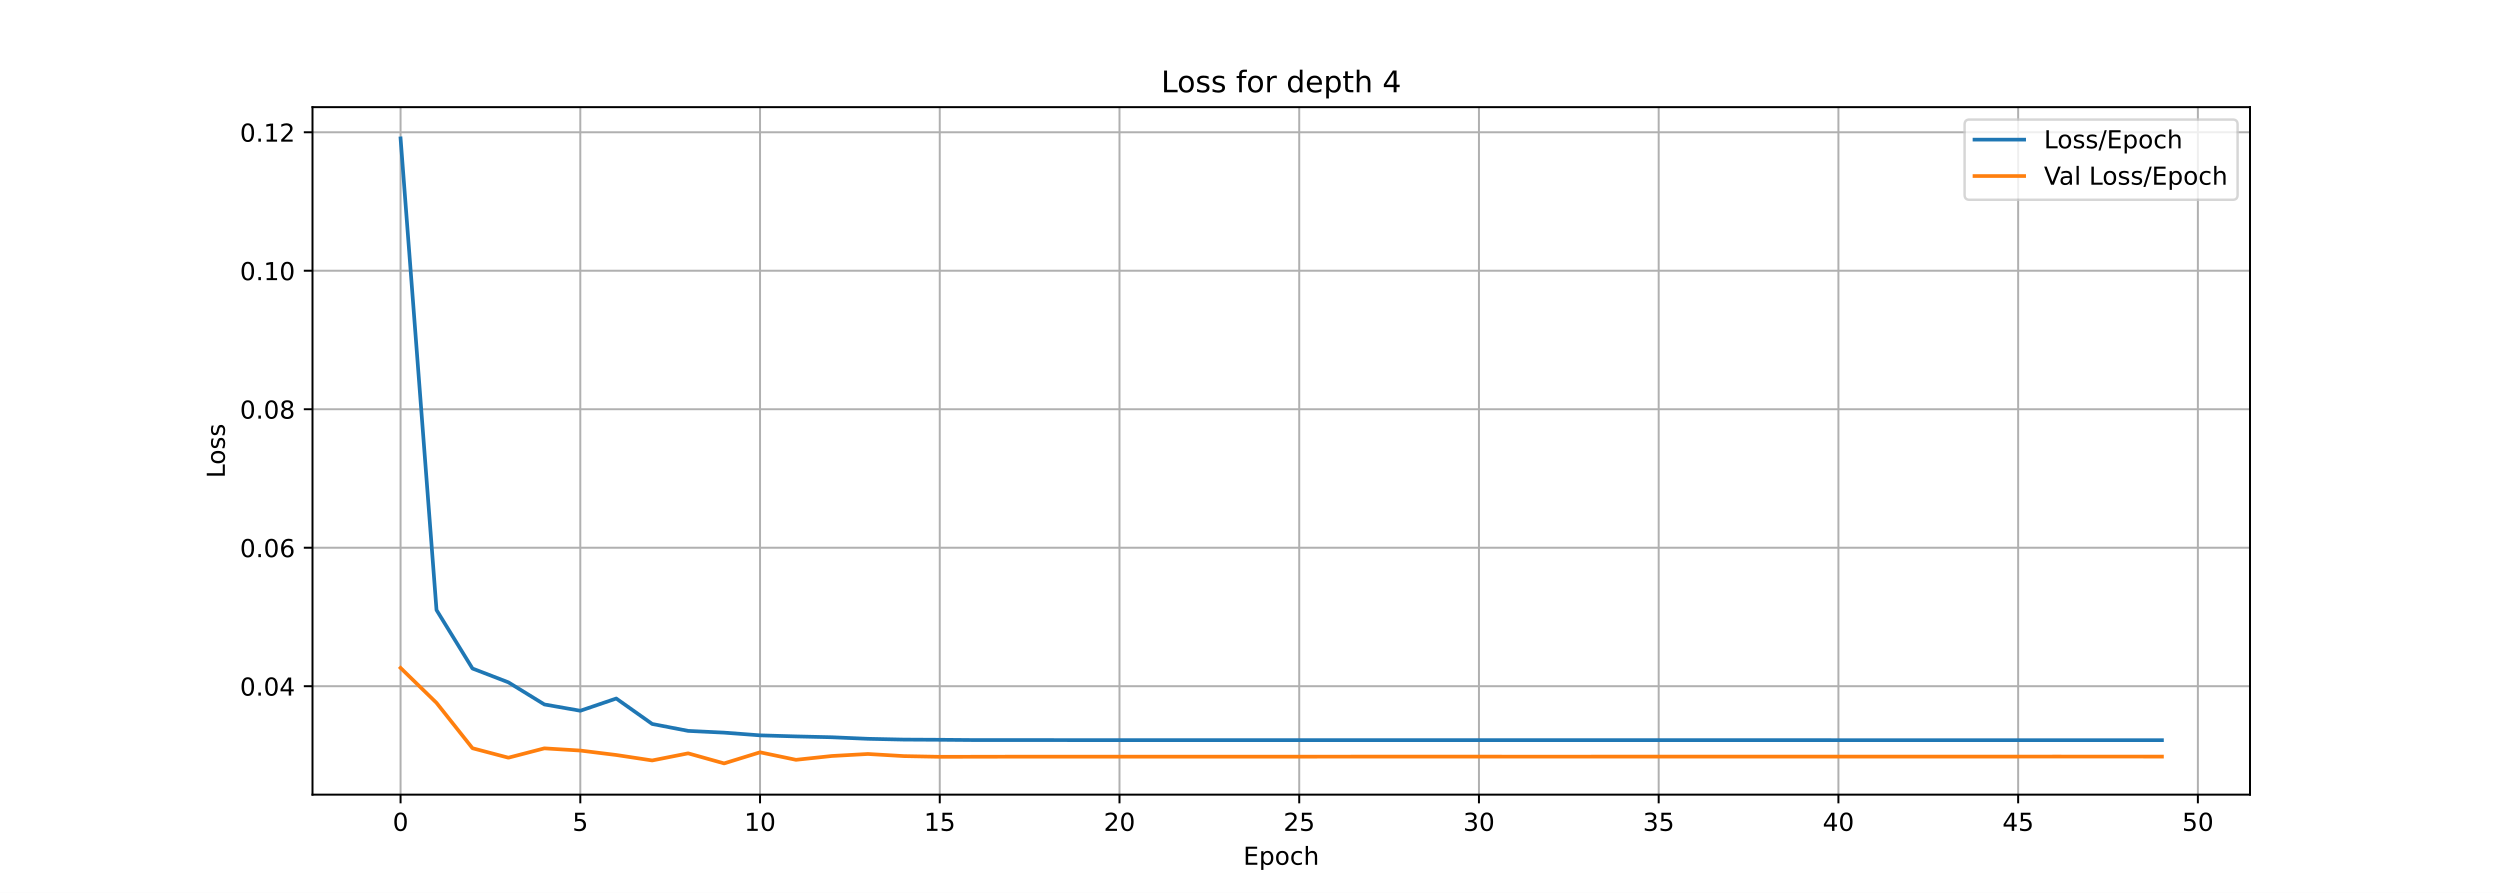
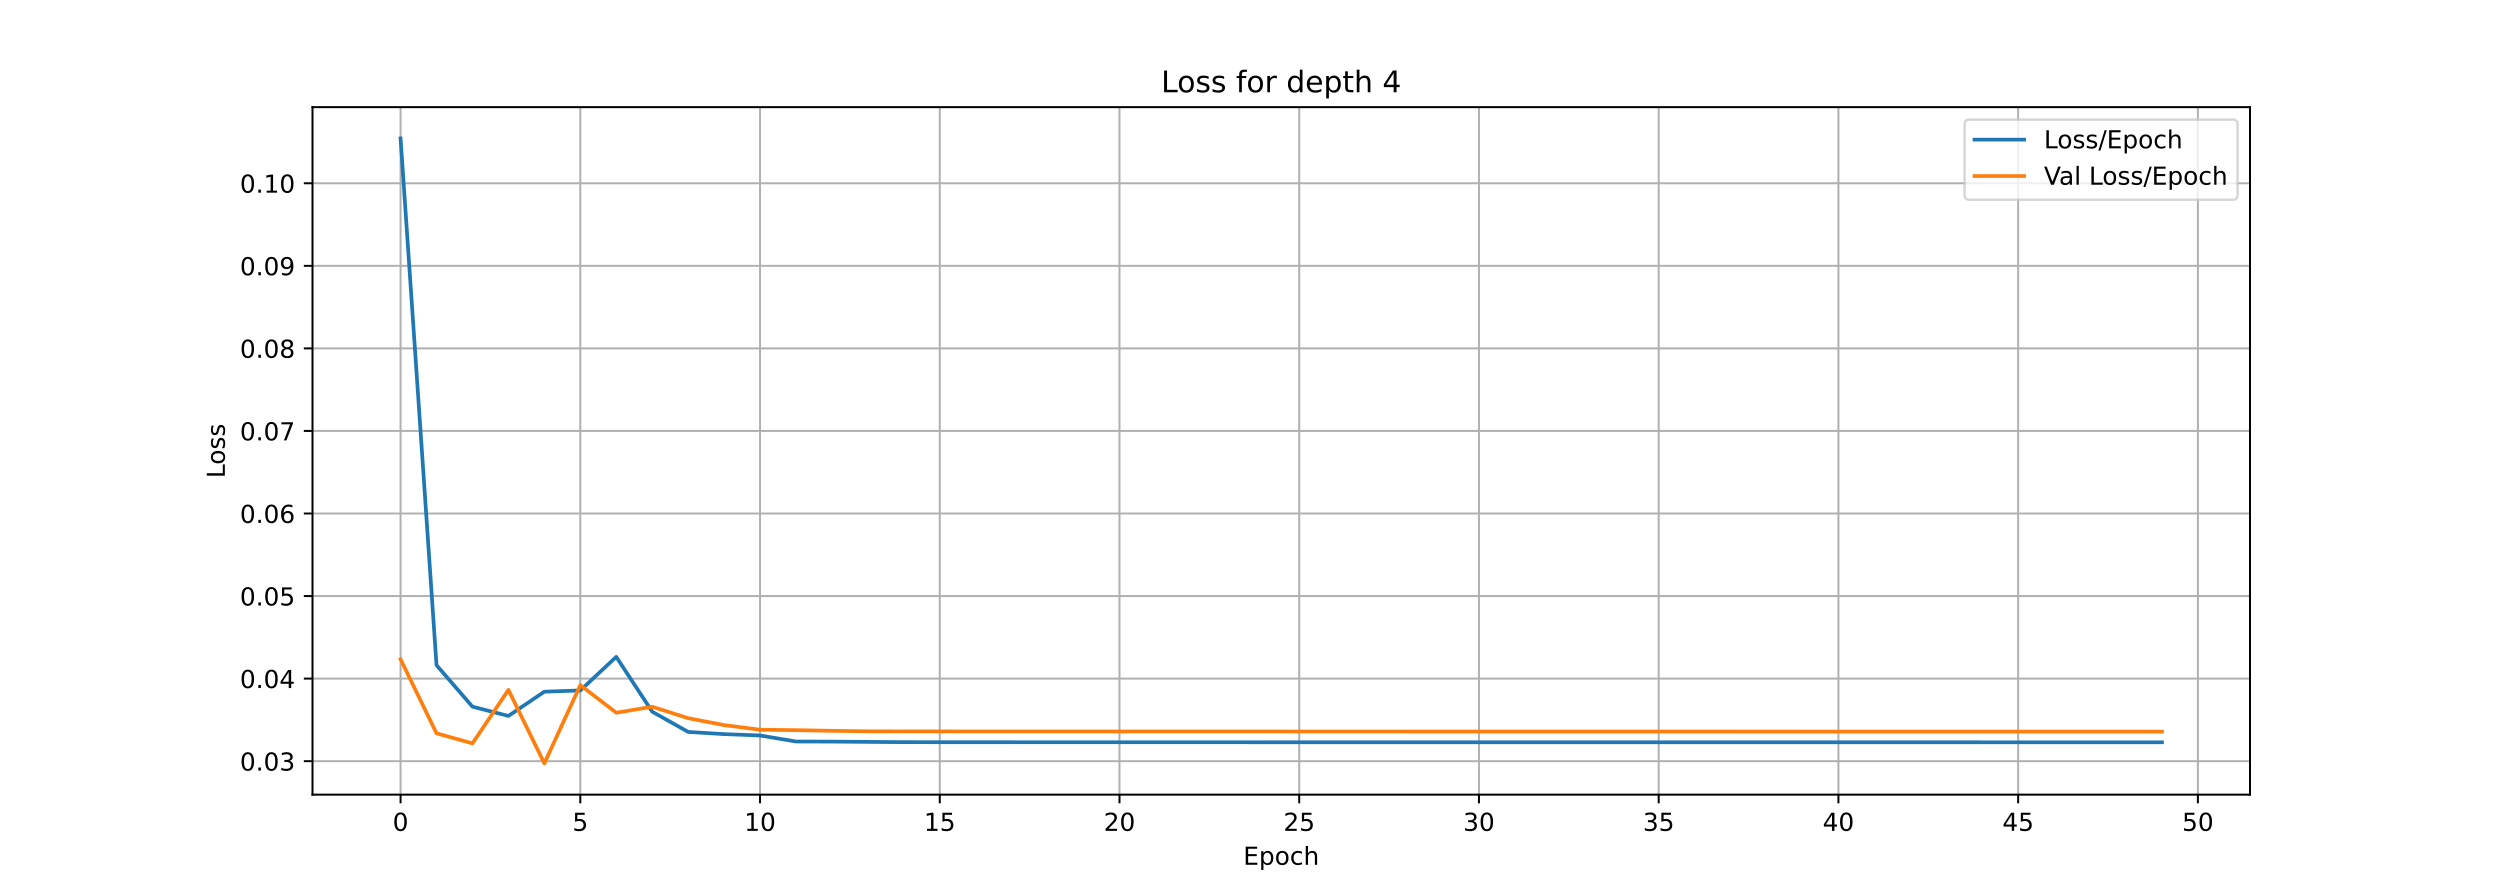
<svg xmlns="http://www.w3.org/2000/svg" xmlns:xlink="http://www.w3.org/1999/xlink" width="1008pt" height="360pt" viewBox="0 0 1008 360" version="1.1">
  <defs>
    <style type="text/css">*{stroke-linejoin: round; stroke-linecap: butt}</style>
  </defs>
  <g id="figure_1">
    <g id="patch_1">
      <path d="M 0 360  L 1008 360  L 1008 0  L 0 0  z " style="fill: #ffffff" />
    </g>
    <g id="axes_1">
      <g id="patch_2">
        <path d="M 126 320.4  L 907.2 320.4  L 907.2 43.2  L 126 43.2  z " style="fill: #ffffff" />
      </g>
      <g id="matplotlib.axis_1">
        <g id="xtick_1">
          <g id="line2d_1">
-             <path d="M 161.509 320.4  L 161.509 43.2  " clip-path="url(#p96da347607)" style="fill: none; stroke: #b0b0b0; stroke-width: 0.8; stroke-linecap: square" />
+             <path d="M 161.509 320.4  L 161.509 43.2  " clip-path="url(#p857fe0b35c)" style="fill: none; stroke: #b0b0b0; stroke-width: 0.8; stroke-linecap: square" />
          </g>
          <g id="line2d_2">
            <defs>
-               <path id="mf7cd66c80b" d="M 0 0  L 0 3.5  " style="stroke: #000000; stroke-width: 0.8" />
+               <path id="me0e2bf2b84" d="M 0 0  L 0 3.5  " style="stroke: #000000; stroke-width: 0.8" />
            </defs>
            <g>
-               <use xlink:href="#mf7cd66c80b" x="161.509" y="320.4" style="stroke: #000000; stroke-width: 0.8" />
+               <use xlink:href="#me0e2bf2b84" x="161.509" y="320.4" style="stroke: #000000; stroke-width: 0.8" />
            </g>
          </g>
          <g id="text_1">
            <g transform="translate(158.3278 334.9984) scale(0.1 -0.1)">
              <defs>
                <path id="DejaVuSans-30" d="M 2034 4250  Q 1547 4250 1301 3770  Q 1056 3291 1056 2328  Q 1056 1369 1301 889  Q 1547 409 2034 409  Q 2525 409 2770 889  Q 3016 1369 3016 2328  Q 3016 3291 2770 3770  Q 2525 4250 2034 4250  z M 2034 4750  Q 2819 4750 3233 4129  Q 3647 3509 3647 2328  Q 3647 1150 3233 529  Q 2819 -91 2034 -91  Q 1250 -91 836 529  Q 422 1150 422 2328  Q 422 3509 836 4129  Q 1250 4750 2034 4750  z " transform="scale(0.015625)" />
              </defs>
              <use xlink:href="#DejaVuSans-30" />
            </g>
          </g>
        </g>
        <g id="xtick_2">
          <g id="line2d_3">
-             <path d="M 233.977 320.4  L 233.977 43.2  " clip-path="url(#p96da347607)" style="fill: none; stroke: #b0b0b0; stroke-width: 0.8; stroke-linecap: square" />
+             <path d="M 233.977 320.4  L 233.977 43.2  " clip-path="url(#p857fe0b35c)" style="fill: none; stroke: #b0b0b0; stroke-width: 0.8; stroke-linecap: square" />
          </g>
          <g id="line2d_4">
            <g>
-               <use xlink:href="#mf7cd66c80b" x="233.977" y="320.4" style="stroke: #000000; stroke-width: 0.8" />
+               <use xlink:href="#me0e2bf2b84" x="233.977" y="320.4" style="stroke: #000000; stroke-width: 0.8" />
            </g>
          </g>
          <g id="text_2">
            <g transform="translate(230.7954 334.9984) scale(0.1 -0.1)">
              <defs>
                <path id="DejaVuSans-35" d="M 691 4666  L 3169 4666  L 3169 4134  L 1269 4134  L 1269 2991  Q 1406 3038 1543 3061  Q 1681 3084 1819 3084  Q 2600 3084 3056 2656  Q 3513 2228 3513 1497  Q 3513 744 3044 326  Q 2575 -91 1722 -91  Q 1428 -91 1123 -41  Q 819 9 494 109  L 494 744  Q 775 591 1075 516  Q 1375 441 1709 441  Q 2250 441 2565 725  Q 2881 1009 2881 1497  Q 2881 1984 2565 2268  Q 2250 2553 1709 2553  Q 1456 2553 1204 2497  Q 953 2441 691 2322  L 691 4666  z " transform="scale(0.015625)" />
              </defs>
              <use xlink:href="#DejaVuSans-35" />
            </g>
          </g>
        </g>
        <g id="xtick_3">
          <g id="line2d_5">
-             <path d="M 306.444 320.4  L 306.444 43.2  " clip-path="url(#p96da347607)" style="fill: none; stroke: #b0b0b0; stroke-width: 0.8; stroke-linecap: square" />
+             <path d="M 306.444 320.4  L 306.444 43.2  " clip-path="url(#p857fe0b35c)" style="fill: none; stroke: #b0b0b0; stroke-width: 0.8; stroke-linecap: square" />
          </g>
          <g id="line2d_6">
            <g>
-               <use xlink:href="#mf7cd66c80b" x="306.444" y="320.4" style="stroke: #000000; stroke-width: 0.8" />
+               <use xlink:href="#me0e2bf2b84" x="306.444" y="320.4" style="stroke: #000000; stroke-width: 0.8" />
            </g>
          </g>
          <g id="text_3">
            <g transform="translate(300.0817 334.9984) scale(0.1 -0.1)">
              <defs>
                <path id="DejaVuSans-31" d="M 794 531  L 1825 531  L 1825 4091  L 703 3866  L 703 4441  L 1819 4666  L 2450 4666  L 2450 531  L 3481 531  L 3481 0  L 794 0  L 794 531  z " transform="scale(0.015625)" />
              </defs>
              <use xlink:href="#DejaVuSans-31" />
              <use xlink:href="#DejaVuSans-30" x="63.623" />
            </g>
          </g>
        </g>
        <g id="xtick_4">
          <g id="line2d_7">
-             <path d="M 378.912 320.4  L 378.912 43.2  " clip-path="url(#p96da347607)" style="fill: none; stroke: #b0b0b0; stroke-width: 0.8; stroke-linecap: square" />
+             <path d="M 378.912 320.4  L 378.912 43.2  " clip-path="url(#p857fe0b35c)" style="fill: none; stroke: #b0b0b0; stroke-width: 0.8; stroke-linecap: square" />
          </g>
          <g id="line2d_8">
            <g>
-               <use xlink:href="#mf7cd66c80b" x="378.912" y="320.4" style="stroke: #000000; stroke-width: 0.8" />
+               <use xlink:href="#me0e2bf2b84" x="378.912" y="320.4" style="stroke: #000000; stroke-width: 0.8" />
            </g>
          </g>
          <g id="text_4">
            <g transform="translate(372.5492 334.9984) scale(0.1 -0.1)">
              <use xlink:href="#DejaVuSans-31" />
              <use xlink:href="#DejaVuSans-35" x="63.623" />
            </g>
          </g>
        </g>
        <g id="xtick_5">
          <g id="line2d_9">
-             <path d="M 451.379 320.4  L 451.379 43.2  " clip-path="url(#p96da347607)" style="fill: none; stroke: #b0b0b0; stroke-width: 0.8; stroke-linecap: square" />
+             <path d="M 451.379 320.4  L 451.379 43.2  " clip-path="url(#p857fe0b35c)" style="fill: none; stroke: #b0b0b0; stroke-width: 0.8; stroke-linecap: square" />
          </g>
          <g id="line2d_10">
            <g>
-               <use xlink:href="#mf7cd66c80b" x="451.379" y="320.4" style="stroke: #000000; stroke-width: 0.8" />
+               <use xlink:href="#me0e2bf2b84" x="451.379" y="320.4" style="stroke: #000000; stroke-width: 0.8" />
            </g>
          </g>
          <g id="text_5">
            <g transform="translate(445.0167 334.9984) scale(0.1 -0.1)">
              <defs>
                <path id="DejaVuSans-32" d="M 1228 531  L 3431 531  L 3431 0  L 469 0  L 469 531  Q 828 903 1448 1529  Q 2069 2156 2228 2338  Q 2531 2678 2651 2914  Q 2772 3150 2772 3378  Q 2772 3750 2511 3984  Q 2250 4219 1831 4219  Q 1534 4219 1204 4116  Q 875 4013 500 3803  L 500 4441  Q 881 4594 1212 4672  Q 1544 4750 1819 4750  Q 2544 4750 2975 4387  Q 3406 4025 3406 3419  Q 3406 3131 3298 2873  Q 3191 2616 2906 2266  Q 2828 2175 2409 1742  Q 1991 1309 1228 531  z " transform="scale(0.015625)" />
              </defs>
              <use xlink:href="#DejaVuSans-32" />
              <use xlink:href="#DejaVuSans-30" x="63.623" />
            </g>
          </g>
        </g>
        <g id="xtick_6">
          <g id="line2d_11">
-             <path d="M 523.847 320.4  L 523.847 43.2  " clip-path="url(#p96da347607)" style="fill: none; stroke: #b0b0b0; stroke-width: 0.8; stroke-linecap: square" />
+             <path d="M 523.847 320.4  L 523.847 43.2  " clip-path="url(#p857fe0b35c)" style="fill: none; stroke: #b0b0b0; stroke-width: 0.8; stroke-linecap: square" />
          </g>
          <g id="line2d_12">
            <g>
-               <use xlink:href="#mf7cd66c80b" x="523.847" y="320.4" style="stroke: #000000; stroke-width: 0.8" />
+               <use xlink:href="#me0e2bf2b84" x="523.847" y="320.4" style="stroke: #000000; stroke-width: 0.8" />
            </g>
          </g>
          <g id="text_6">
            <g transform="translate(517.4843 334.9984) scale(0.1 -0.1)">
              <use xlink:href="#DejaVuSans-32" />
              <use xlink:href="#DejaVuSans-35" x="63.623" />
            </g>
          </g>
        </g>
        <g id="xtick_7">
          <g id="line2d_13">
-             <path d="M 596.314 320.4  L 596.314 43.2  " clip-path="url(#p96da347607)" style="fill: none; stroke: #b0b0b0; stroke-width: 0.8; stroke-linecap: square" />
+             <path d="M 596.314 320.4  L 596.314 43.2  " clip-path="url(#p857fe0b35c)" style="fill: none; stroke: #b0b0b0; stroke-width: 0.8; stroke-linecap: square" />
          </g>
          <g id="line2d_14">
            <g>
-               <use xlink:href="#mf7cd66c80b" x="596.314" y="320.4" style="stroke: #000000; stroke-width: 0.8" />
+               <use xlink:href="#me0e2bf2b84" x="596.314" y="320.4" style="stroke: #000000; stroke-width: 0.8" />
            </g>
          </g>
          <g id="text_7">
            <g transform="translate(589.9518 334.9984) scale(0.1 -0.1)">
              <defs>
                <path id="DejaVuSans-33" d="M 2597 2516  Q 3050 2419 3304 2112  Q 3559 1806 3559 1356  Q 3559 666 3084 287  Q 2609 -91 1734 -91  Q 1441 -91 1130 -33  Q 819 25 488 141  L 488 750  Q 750 597 1062 519  Q 1375 441 1716 441  Q 2309 441 2620 675  Q 2931 909 2931 1356  Q 2931 1769 2642 2001  Q 2353 2234 1838 2234  L 1294 2234  L 1294 2753  L 1863 2753  Q 2328 2753 2575 2939  Q 2822 3125 2822 3475  Q 2822 3834 2567 4026  Q 2313 4219 1838 4219  Q 1578 4219 1281 4162  Q 984 4106 628 3988  L 628 4550  Q 988 4650 1302 4700  Q 1616 4750 1894 4750  Q 2613 4750 3031 4423  Q 3450 4097 3450 3541  Q 3450 3153 3228 2886  Q 3006 2619 2597 2516  z " transform="scale(0.015625)" />
              </defs>
              <use xlink:href="#DejaVuSans-33" />
              <use xlink:href="#DejaVuSans-30" x="63.623" />
            </g>
          </g>
        </g>
        <g id="xtick_8">
          <g id="line2d_15">
-             <path d="M 668.782 320.4  L 668.782 43.2  " clip-path="url(#p96da347607)" style="fill: none; stroke: #b0b0b0; stroke-width: 0.8; stroke-linecap: square" />
+             <path d="M 668.782 320.4  L 668.782 43.2  " clip-path="url(#p857fe0b35c)" style="fill: none; stroke: #b0b0b0; stroke-width: 0.8; stroke-linecap: square" />
          </g>
          <g id="line2d_16">
            <g>
-               <use xlink:href="#mf7cd66c80b" x="668.782" y="320.4" style="stroke: #000000; stroke-width: 0.8" />
+               <use xlink:href="#me0e2bf2b84" x="668.782" y="320.4" style="stroke: #000000; stroke-width: 0.8" />
            </g>
          </g>
          <g id="text_8">
            <g transform="translate(662.4193 334.9984) scale(0.1 -0.1)">
              <use xlink:href="#DejaVuSans-33" />
              <use xlink:href="#DejaVuSans-35" x="63.623" />
            </g>
          </g>
        </g>
        <g id="xtick_9">
          <g id="line2d_17">
-             <path d="M 741.249 320.4  L 741.249 43.2  " clip-path="url(#p96da347607)" style="fill: none; stroke: #b0b0b0; stroke-width: 0.8; stroke-linecap: square" />
+             <path d="M 741.249 320.4  L 741.249 43.2  " clip-path="url(#p857fe0b35c)" style="fill: none; stroke: #b0b0b0; stroke-width: 0.8; stroke-linecap: square" />
          </g>
          <g id="line2d_18">
            <g>
-               <use xlink:href="#mf7cd66c80b" x="741.249" y="320.4" style="stroke: #000000; stroke-width: 0.8" />
+               <use xlink:href="#me0e2bf2b84" x="741.249" y="320.4" style="stroke: #000000; stroke-width: 0.8" />
            </g>
          </g>
          <g id="text_9">
            <g transform="translate(734.8869 334.9984) scale(0.1 -0.1)">
              <defs>
                <path id="DejaVuSans-34" d="M 2419 4116  L 825 1625  L 2419 1625  L 2419 4116  z M 2253 4666  L 3047 4666  L 3047 1625  L 3713 1625  L 3713 1100  L 3047 1100  L 3047 0  L 2419 0  L 2419 1100  L 313 1100  L 313 1709  L 2253 4666  z " transform="scale(0.015625)" />
              </defs>
              <use xlink:href="#DejaVuSans-34" />
              <use xlink:href="#DejaVuSans-30" x="63.623" />
            </g>
          </g>
        </g>
        <g id="xtick_10">
          <g id="line2d_19">
-             <path d="M 813.717 320.4  L 813.717 43.2  " clip-path="url(#p96da347607)" style="fill: none; stroke: #b0b0b0; stroke-width: 0.8; stroke-linecap: square" />
+             <path d="M 813.717 320.4  L 813.717 43.2  " clip-path="url(#p857fe0b35c)" style="fill: none; stroke: #b0b0b0; stroke-width: 0.8; stroke-linecap: square" />
          </g>
          <g id="line2d_20">
            <g>
-               <use xlink:href="#mf7cd66c80b" x="813.717" y="320.4" style="stroke: #000000; stroke-width: 0.8" />
+               <use xlink:href="#me0e2bf2b84" x="813.717" y="320.4" style="stroke: #000000; stroke-width: 0.8" />
            </g>
          </g>
          <g id="text_10">
            <g transform="translate(807.3544 334.9984) scale(0.1 -0.1)">
              <use xlink:href="#DejaVuSans-34" />
              <use xlink:href="#DejaVuSans-35" x="63.623" />
            </g>
          </g>
        </g>
        <g id="xtick_11">
          <g id="line2d_21">
-             <path d="M 886.184 320.4  L 886.184 43.2  " clip-path="url(#p96da347607)" style="fill: none; stroke: #b0b0b0; stroke-width: 0.8; stroke-linecap: square" />
+             <path d="M 886.184 320.4  L 886.184 43.2  " clip-path="url(#p857fe0b35c)" style="fill: none; stroke: #b0b0b0; stroke-width: 0.8; stroke-linecap: square" />
          </g>
          <g id="line2d_22">
            <g>
-               <use xlink:href="#mf7cd66c80b" x="886.184" y="320.4" style="stroke: #000000; stroke-width: 0.8" />
+               <use xlink:href="#me0e2bf2b84" x="886.184" y="320.4" style="stroke: #000000; stroke-width: 0.8" />
            </g>
          </g>
          <g id="text_11">
            <g transform="translate(879.8219 334.9984) scale(0.1 -0.1)">
              <use xlink:href="#DejaVuSans-35" />
              <use xlink:href="#DejaVuSans-30" x="63.623" />
            </g>
          </g>
        </g>
        <g id="text_12">
          <g transform="translate(501.2891 348.6766) scale(0.1 -0.1)">
            <defs>
              <path id="DejaVuSans-45" d="M 628 4666  L 3578 4666  L 3578 4134  L 1259 4134  L 1259 2753  L 3481 2753  L 3481 2222  L 1259 2222  L 1259 531  L 3634 531  L 3634 0  L 628 0  L 628 4666  z " transform="scale(0.015625)" />
              <path id="DejaVuSans-70" d="M 1159 525  L 1159 -1331  L 581 -1331  L 581 3500  L 1159 3500  L 1159 2969  Q 1341 3281 1617 3432  Q 1894 3584 2278 3584  Q 2916 3584 3314 3078  Q 3713 2572 3713 1747  Q 3713 922 3314 415  Q 2916 -91 2278 -91  Q 1894 -91 1617 61  Q 1341 213 1159 525  z M 3116 1747  Q 3116 2381 2855 2742  Q 2594 3103 2138 3103  Q 1681 3103 1420 2742  Q 1159 2381 1159 1747  Q 1159 1113 1420 752  Q 1681 391 2138 391  Q 2594 391 2855 752  Q 3116 1113 3116 1747  z " transform="scale(0.015625)" />
              <path id="DejaVuSans-6f" d="M 1959 3097  Q 1497 3097 1228 2736  Q 959 2375 959 1747  Q 959 1119 1226 758  Q 1494 397 1959 397  Q 2419 397 2687 759  Q 2956 1122 2956 1747  Q 2956 2369 2687 2733  Q 2419 3097 1959 3097  z M 1959 3584  Q 2709 3584 3137 3096  Q 3566 2609 3566 1747  Q 3566 888 3137 398  Q 2709 -91 1959 -91  Q 1206 -91 779 398  Q 353 888 353 1747  Q 353 2609 779 3096  Q 1206 3584 1959 3584  z " transform="scale(0.015625)" />
              <path id="DejaVuSans-63" d="M 3122 3366  L 3122 2828  Q 2878 2963 2633 3030  Q 2388 3097 2138 3097  Q 1578 3097 1268 2742  Q 959 2388 959 1747  Q 959 1106 1268 751  Q 1578 397 2138 397  Q 2388 397 2633 464  Q 2878 531 3122 666  L 3122 134  Q 2881 22 2623 -34  Q 2366 -91 2075 -91  Q 1284 -91 818 406  Q 353 903 353 1747  Q 353 2603 823 3093  Q 1294 3584 2113 3584  Q 2378 3584 2631 3529  Q 2884 3475 3122 3366  z " transform="scale(0.015625)" />
              <path id="DejaVuSans-68" d="M 3513 2113  L 3513 0  L 2938 0  L 2938 2094  Q 2938 2591 2744 2837  Q 2550 3084 2163 3084  Q 1697 3084 1428 2787  Q 1159 2491 1159 1978  L 1159 0  L 581 0  L 581 4863  L 1159 4863  L 1159 2956  Q 1366 3272 1645 3428  Q 1925 3584 2291 3584  Q 2894 3584 3203 3211  Q 3513 2838 3513 2113  z " transform="scale(0.015625)" />
            </defs>
            <use xlink:href="#DejaVuSans-45" />
            <use xlink:href="#DejaVuSans-70" x="63.184" />
            <use xlink:href="#DejaVuSans-6f" x="126.66" />
            <use xlink:href="#DejaVuSans-63" x="187.842" />
            <use xlink:href="#DejaVuSans-68" x="242.822" />
          </g>
        </g>
      </g>
      <g id="matplotlib.axis_2">
        <g id="ytick_1">
          <g id="line2d_23">
-             <path d="M 126 276.677  L 907.2 276.677  " clip-path="url(#p96da347607)" style="fill: none; stroke: #b0b0b0; stroke-width: 0.8; stroke-linecap: square" />
+             <path d="M 126 306.902  L 907.2 306.902  " clip-path="url(#p857fe0b35c)" style="fill: none; stroke: #b0b0b0; stroke-width: 0.8; stroke-linecap: square" />
          </g>
          <g id="line2d_24">
            <defs>
-               <path id="m57bc51d78c" d="M 0 0  L -3.5 0  " style="stroke: #000000; stroke-width: 0.8" />
+               <path id="m9bce3b0c5e" d="M 0 0  L -3.5 0  " style="stroke: #000000; stroke-width: 0.8" />
            </defs>
            <g>
-               <use xlink:href="#m57bc51d78c" x="126" y="276.677" style="stroke: #000000; stroke-width: 0.8" />
+               <use xlink:href="#m9bce3b0c5e" x="126" y="306.902" style="stroke: #000000; stroke-width: 0.8" />
            </g>
          </g>
          <g id="text_13">
-             <g transform="translate(96.73438 280.476) scale(0.1 -0.1)">
+             <g transform="translate(96.73438 310.7016) scale(0.1 -0.1)">
              <defs>
                <path id="DejaVuSans-2e" d="M 684 794  L 1344 794  L 1344 0  L 684 0  L 684 794  z " transform="scale(0.015625)" />
              </defs>
              <use xlink:href="#DejaVuSans-30" />
              <use xlink:href="#DejaVuSans-2e" x="63.623" />
              <use xlink:href="#DejaVuSans-30" x="95.41" />
-               <use xlink:href="#DejaVuSans-34" x="159.033" />
+               <use xlink:href="#DejaVuSans-33" x="159.033" />
            </g>
          </g>
        </g>
        <g id="ytick_2">
          <g id="line2d_25">
-             <path d="M 126 220.839  L 907.2 220.839  " clip-path="url(#p96da347607)" style="fill: none; stroke: #b0b0b0; stroke-width: 0.8; stroke-linecap: square" />
+             <path d="M 126 273.616  L 907.2 273.616  " clip-path="url(#p857fe0b35c)" style="fill: none; stroke: #b0b0b0; stroke-width: 0.8; stroke-linecap: square" />
          </g>
          <g id="line2d_26">
            <g>
-               <use xlink:href="#m57bc51d78c" x="126" y="220.839" style="stroke: #000000; stroke-width: 0.8" />
+               <use xlink:href="#m9bce3b0c5e" x="126" y="273.616" style="stroke: #000000; stroke-width: 0.8" />
            </g>
          </g>
          <g id="text_14">
-             <g transform="translate(96.73438 224.6379) scale(0.1 -0.1)">
-               <defs>
-                 <path id="DejaVuSans-36" d="M 2113 2584  Q 1688 2584 1439 2293  Q 1191 2003 1191 1497  Q 1191 994 1439 701  Q 1688 409 2113 409  Q 2538 409 2786 701  Q 3034 994 3034 1497  Q 3034 2003 2786 2293  Q 2538 2584 2113 2584  z M 3366 4563  L 3366 3988  Q 3128 4100 2886 4159  Q 2644 4219 2406 4219  Q 1781 4219 1451 3797  Q 1122 3375 1075 2522  Q 1259 2794 1537 2939  Q 1816 3084 2150 3084  Q 2853 3084 3261 2657  Q 3669 2231 3669 1497  Q 3669 778 3244 343  Q 2819 -91 2113 -91  Q 1303 -91 875 529  Q 447 1150 447 2328  Q 447 3434 972 4092  Q 1497 4750 2381 4750  Q 2619 4750 2861 4703  Q 3103 4656 3366 4563  z " transform="scale(0.015625)" />
-               </defs>
-               <use xlink:href="#DejaVuSans-30" />
-               <use xlink:href="#DejaVuSans-2e" x="63.623" />
-               <use xlink:href="#DejaVuSans-30" x="95.41" />
-               <use xlink:href="#DejaVuSans-36" x="159.033" />
+             <g transform="translate(96.73438 277.415) scale(0.1 -0.1)">
+               <use xlink:href="#DejaVuSans-30" />
+               <use xlink:href="#DejaVuSans-2e" x="63.623" />
+               <use xlink:href="#DejaVuSans-30" x="95.41" />
+               <use xlink:href="#DejaVuSans-34" x="159.033" />
            </g>
          </g>
        </g>
        <g id="ytick_3">
          <g id="line2d_27">
-             <path d="M 126 165.001  L 907.2 165.001  " clip-path="url(#p96da347607)" style="fill: none; stroke: #b0b0b0; stroke-width: 0.8; stroke-linecap: square" />
+             <path d="M 126 240.329  L 907.2 240.329  " clip-path="url(#p857fe0b35c)" style="fill: none; stroke: #b0b0b0; stroke-width: 0.8; stroke-linecap: square" />
          </g>
          <g id="line2d_28">
            <g>
-               <use xlink:href="#m57bc51d78c" x="126" y="165.001" style="stroke: #000000; stroke-width: 0.8" />
+               <use xlink:href="#m9bce3b0c5e" x="126" y="240.329" style="stroke: #000000; stroke-width: 0.8" />
            </g>
          </g>
          <g id="text_15">
-             <g transform="translate(96.73438 168.7999) scale(0.1 -0.1)">
-               <defs>
-                 <path id="DejaVuSans-38" d="M 2034 2216  Q 1584 2216 1326 1975  Q 1069 1734 1069 1313  Q 1069 891 1326 650  Q 1584 409 2034 409  Q 2484 409 2743 651  Q 3003 894 3003 1313  Q 3003 1734 2745 1975  Q 2488 2216 2034 2216  z M 1403 2484  Q 997 2584 770 2862  Q 544 3141 544 3541  Q 544 4100 942 4425  Q 1341 4750 2034 4750  Q 2731 4750 3128 4425  Q 3525 4100 3525 3541  Q 3525 3141 3298 2862  Q 3072 2584 2669 2484  Q 3125 2378 3379 2068  Q 3634 1759 3634 1313  Q 3634 634 3220 271  Q 2806 -91 2034 -91  Q 1263 -91 848 271  Q 434 634 434 1313  Q 434 1759 690 2068  Q 947 2378 1403 2484  z M 1172 3481  Q 1172 3119 1398 2916  Q 1625 2713 2034 2713  Q 2441 2713 2670 2916  Q 2900 3119 2900 3481  Q 2900 3844 2670 4047  Q 2441 4250 2034 4250  Q 1625 4250 1398 4047  Q 1172 3844 1172 3481  z " transform="scale(0.015625)" />
-               </defs>
-               <use xlink:href="#DejaVuSans-30" />
-               <use xlink:href="#DejaVuSans-2e" x="63.623" />
-               <use xlink:href="#DejaVuSans-30" x="95.41" />
-               <use xlink:href="#DejaVuSans-38" x="159.033" />
+             <g transform="translate(96.73438 244.1285) scale(0.1 -0.1)">
+               <use xlink:href="#DejaVuSans-30" />
+               <use xlink:href="#DejaVuSans-2e" x="63.623" />
+               <use xlink:href="#DejaVuSans-30" x="95.41" />
+               <use xlink:href="#DejaVuSans-35" x="159.033" />
            </g>
          </g>
        </g>
        <g id="ytick_4">
          <g id="line2d_29">
-             <path d="M 126 109.163  L 907.2 109.163  " clip-path="url(#p96da347607)" style="fill: none; stroke: #b0b0b0; stroke-width: 0.8; stroke-linecap: square" />
+             <path d="M 126 207.043  L 907.2 207.043  " clip-path="url(#p857fe0b35c)" style="fill: none; stroke: #b0b0b0; stroke-width: 0.8; stroke-linecap: square" />
          </g>
          <g id="line2d_30">
            <g>
-               <use xlink:href="#m57bc51d78c" x="126" y="109.163" style="stroke: #000000; stroke-width: 0.8" />
+               <use xlink:href="#m9bce3b0c5e" x="126" y="207.043" style="stroke: #000000; stroke-width: 0.8" />
            </g>
          </g>
          <g id="text_16">
-             <g transform="translate(96.73438 112.9618) scale(0.1 -0.1)">
+             <g transform="translate(96.73438 210.842) scale(0.1 -0.1)">
+               <defs>
+                 <path id="DejaVuSans-36" d="M 2113 2584  Q 1688 2584 1439 2293  Q 1191 2003 1191 1497  Q 1191 994 1439 701  Q 1688 409 2113 409  Q 2538 409 2786 701  Q 3034 994 3034 1497  Q 3034 2003 2786 2293  Q 2538 2584 2113 2584  z M 3366 4563  L 3366 3988  Q 3128 4100 2886 4159  Q 2644 4219 2406 4219  Q 1781 4219 1451 3797  Q 1122 3375 1075 2522  Q 1259 2794 1537 2939  Q 1816 3084 2150 3084  Q 2853 3084 3261 2657  Q 3669 2231 3669 1497  Q 3669 778 3244 343  Q 2819 -91 2113 -91  Q 1303 -91 875 529  Q 447 1150 447 2328  Q 447 3434 972 4092  Q 1497 4750 2381 4750  Q 2619 4750 2861 4703  Q 3103 4656 3366 4563  z " transform="scale(0.015625)" />
+               </defs>
+               <use xlink:href="#DejaVuSans-30" />
+               <use xlink:href="#DejaVuSans-2e" x="63.623" />
+               <use xlink:href="#DejaVuSans-30" x="95.41" />
+               <use xlink:href="#DejaVuSans-36" x="159.033" />
+             </g>
+           </g>
+         </g>
+         <g id="ytick_5">
+           <g id="line2d_31">
+             <path d="M 126 173.756  L 907.2 173.756  " clip-path="url(#p857fe0b35c)" style="fill: none; stroke: #b0b0b0; stroke-width: 0.8; stroke-linecap: square" />
+           </g>
+           <g id="line2d_32">
+             <g>
+               <use xlink:href="#m9bce3b0c5e" x="126" y="173.756" style="stroke: #000000; stroke-width: 0.8" />
+             </g>
+           </g>
+           <g id="text_17">
+             <g transform="translate(96.73438 177.5555) scale(0.1 -0.1)">
+               <defs>
+                 <path id="DejaVuSans-37" d="M 525 4666  L 3525 4666  L 3525 4397  L 1831 0  L 1172 0  L 2766 4134  L 525 4134  L 525 4666  z " transform="scale(0.015625)" />
+               </defs>
+               <use xlink:href="#DejaVuSans-30" />
+               <use xlink:href="#DejaVuSans-2e" x="63.623" />
+               <use xlink:href="#DejaVuSans-30" x="95.41" />
+               <use xlink:href="#DejaVuSans-37" x="159.033" />
+             </g>
+           </g>
+         </g>
+         <g id="ytick_6">
+           <g id="line2d_33">
+             <path d="M 126 140.47  L 907.2 140.47  " clip-path="url(#p857fe0b35c)" style="fill: none; stroke: #b0b0b0; stroke-width: 0.8; stroke-linecap: square" />
+           </g>
+           <g id="line2d_34">
+             <g>
+               <use xlink:href="#m9bce3b0c5e" x="126" y="140.47" style="stroke: #000000; stroke-width: 0.8" />
+             </g>
+           </g>
+           <g id="text_18">
+             <g transform="translate(96.73438 144.269) scale(0.1 -0.1)">
+               <defs>
+                 <path id="DejaVuSans-38" d="M 2034 2216  Q 1584 2216 1326 1975  Q 1069 1734 1069 1313  Q 1069 891 1326 650  Q 1584 409 2034 409  Q 2484 409 2743 651  Q 3003 894 3003 1313  Q 3003 1734 2745 1975  Q 2488 2216 2034 2216  z M 1403 2484  Q 997 2584 770 2862  Q 544 3141 544 3541  Q 544 4100 942 4425  Q 1341 4750 2034 4750  Q 2731 4750 3128 4425  Q 3525 4100 3525 3541  Q 3525 3141 3298 2862  Q 3072 2584 2669 2484  Q 3125 2378 3379 2068  Q 3634 1759 3634 1313  Q 3634 634 3220 271  Q 2806 -91 2034 -91  Q 1263 -91 848 271  Q 434 634 434 1313  Q 434 1759 690 2068  Q 947 2378 1403 2484  z M 1172 3481  Q 1172 3119 1398 2916  Q 1625 2713 2034 2713  Q 2441 2713 2670 2916  Q 2900 3119 2900 3481  Q 2900 3844 2670 4047  Q 2441 4250 2034 4250  Q 1625 4250 1398 4047  Q 1172 3844 1172 3481  z " transform="scale(0.015625)" />
+               </defs>
+               <use xlink:href="#DejaVuSans-30" />
+               <use xlink:href="#DejaVuSans-2e" x="63.623" />
+               <use xlink:href="#DejaVuSans-30" x="95.41" />
+               <use xlink:href="#DejaVuSans-38" x="159.033" />
+             </g>
+           </g>
+         </g>
+         <g id="ytick_7">
+           <g id="line2d_35">
+             <path d="M 126 107.183  L 907.2 107.183  " clip-path="url(#p857fe0b35c)" style="fill: none; stroke: #b0b0b0; stroke-width: 0.8; stroke-linecap: square" />
+           </g>
+           <g id="line2d_36">
+             <g>
+               <use xlink:href="#m9bce3b0c5e" x="126" y="107.183" style="stroke: #000000; stroke-width: 0.8" />
+             </g>
+           </g>
+           <g id="text_19">
+             <g transform="translate(96.73438 110.9825) scale(0.1 -0.1)">
+               <defs>
+                 <path id="DejaVuSans-39" d="M 703 97  L 703 672  Q 941 559 1184 500  Q 1428 441 1663 441  Q 2288 441 2617 861  Q 2947 1281 2994 2138  Q 2813 1869 2534 1725  Q 2256 1581 1919 1581  Q 1219 1581 811 2004  Q 403 2428 403 3163  Q 403 3881 828 4315  Q 1253 4750 1959 4750  Q 2769 4750 3195 4129  Q 3622 3509 3622 2328  Q 3622 1225 3098 567  Q 2575 -91 1691 -91  Q 1453 -91 1209 -44  Q 966 3 703 97  z M 1959 2075  Q 2384 2075 2632 2365  Q 2881 2656 2881 3163  Q 2881 3666 2632 3958  Q 2384 4250 1959 4250  Q 1534 4250 1286 3958  Q 1038 3666 1038 3163  Q 1038 2656 1286 2365  Q 1534 2075 1959 2075  z " transform="scale(0.015625)" />
+               </defs>
+               <use xlink:href="#DejaVuSans-30" />
+               <use xlink:href="#DejaVuSans-2e" x="63.623" />
+               <use xlink:href="#DejaVuSans-30" x="95.41" />
+               <use xlink:href="#DejaVuSans-39" x="159.033" />
+             </g>
+           </g>
+         </g>
+         <g id="ytick_8">
+           <g id="line2d_37">
+             <path d="M 126 73.897  L 907.2 73.897  " clip-path="url(#p857fe0b35c)" style="fill: none; stroke: #b0b0b0; stroke-width: 0.8; stroke-linecap: square" />
+           </g>
+           <g id="line2d_38">
+             <g>
+               <use xlink:href="#m9bce3b0c5e" x="126" y="73.897" style="stroke: #000000; stroke-width: 0.8" />
+             </g>
+           </g>
+           <g id="text_20">
+             <g transform="translate(96.73438 77.69597) scale(0.1 -0.1)">
              <use xlink:href="#DejaVuSans-30" />
              <use xlink:href="#DejaVuSans-2e" x="63.623" />
              <use xlink:href="#DejaVuSans-31" x="95.41" />
              <use xlink:href="#DejaVuSans-30" x="159.033" />
            </g>
          </g>
        </g>
-         <g id="ytick_5">
-           <g id="line2d_31">
-             <path d="M 126 53.325  L 907.2 53.325  " clip-path="url(#p96da347607)" style="fill: none; stroke: #b0b0b0; stroke-width: 0.8; stroke-linecap: square" />
-           </g>
-           <g id="line2d_32">
-             <g>
-               <use xlink:href="#m57bc51d78c" x="126" y="53.325" style="stroke: #000000; stroke-width: 0.8" />
-             </g>
-           </g>
-           <g id="text_17">
-             <g transform="translate(96.73438 57.12375) scale(0.1 -0.1)">
-               <use xlink:href="#DejaVuSans-30" />
-               <use xlink:href="#DejaVuSans-2e" x="63.623" />
-               <use xlink:href="#DejaVuSans-31" x="95.41" />
-               <use xlink:href="#DejaVuSans-32" x="159.033" />
-             </g>
-           </g>
-         </g>
-         <g id="text_18">
+         <g id="text_21">
          <g transform="translate(90.65469 192.7672) rotate(-90) scale(0.1 -0.1)">
            <defs>
              <path id="DejaVuSans-4c" d="M 628 4666  L 1259 4666  L 1259 531  L 3531 531  L 3531 0  L 628 0  L 628 4666  z " transform="scale(0.015625)" />
              <path id="DejaVuSans-73" d="M 2834 3397  L 2834 2853  Q 2591 2978 2328 3040  Q 2066 3103 1784 3103  Q 1356 3103 1142 2972  Q 928 2841 928 2578  Q 928 2378 1081 2264  Q 1234 2150 1697 2047  L 1894 2003  Q 2506 1872 2764 1633  Q 3022 1394 3022 966  Q 3022 478 2636 193  Q 2250 -91 1575 -91  Q 1294 -91 989 -36  Q 684 19 347 128  L 347 722  Q 666 556 975 473  Q 1284 391 1588 391  Q 1994 391 2212 530  Q 2431 669 2431 922  Q 2431 1156 2273 1281  Q 2116 1406 1581 1522  L 1381 1569  Q 847 1681 609 1914  Q 372 2147 372 2553  Q 372 3047 722 3315  Q 1072 3584 1716 3584  Q 2034 3584 2315 3537  Q 2597 3491 2834 3397  z " transform="scale(0.015625)" />
            </defs>
            <use xlink:href="#DejaVuSans-4c" />
            <use xlink:href="#DejaVuSans-6f" x="53.963" />
            <use xlink:href="#DejaVuSans-73" x="115.145" />
            <use xlink:href="#DejaVuSans-73" x="167.244" />
          </g>
        </g>
      </g>
-       <g id="line2d_33">
-         <path d="M 161.509 55.8  L 176.003 245.968  L 190.496 269.54  L 204.99 275.12  L 219.483 284.033  L 233.977 286.575  L 248.47 281.641  L 262.964 291.904  L 277.457 294.694  L 291.951 295.397  L 306.444 296.492  L 320.938 296.919  L 335.431 297.26  L 349.925 297.888  L 364.418 298.203  L 378.912 298.28  L 393.405 298.399  L 407.899 298.4  L 422.392 298.402  L 436.886 298.419  L 451.379 298.419  L 465.873 298.42  L 480.366 298.421  L 494.86 298.42  L 509.353 298.422  L 523.847 298.423  L 538.34 298.424  L 552.834 298.423  L 567.327 298.425  L 581.821 298.426  L 596.314 298.425  L 610.808 298.425  L 625.301 298.427  L 639.795 298.427  L 654.288 298.427  L 668.782 298.428  L 683.275 298.43  L 697.769 298.43  L 712.262 298.431  L 726.756 298.431  L 741.249 298.432  L 755.743 298.433  L 770.236 298.432  L 784.73 298.433  L 799.223 298.434  L 813.717 298.434  L 828.21 298.434  L 842.704 298.436  L 857.197 298.437  L 871.691 298.437  " clip-path="url(#p96da347607)" style="fill: none; stroke: #1f77b4; stroke-width: 1.5; stroke-linecap: square" />
-       </g>
-       <g id="line2d_34">
-         <path d="M 161.509 269.305  L 176.003 283.399  L 190.496 301.68  L 204.99 305.505  L 219.483 301.733  L 233.977 302.622  L 248.47 304.416  L 262.964 306.612  L 277.457 303.745  L 291.951 307.8  L 306.444 303.328  L 320.938 306.356  L 335.431 304.814  L 349.925 304.005  L 364.418 304.858  L 378.912 305.148  L 393.405 305.121  L 407.899 305.094  L 422.392 305.094  L 436.886 305.093  L 451.379 305.087  L 465.873 305.09  L 480.366 305.086  L 494.86 305.078  L 509.353 305.08  L 523.847 305.08  L 538.34 305.074  L 552.834 305.068  L 567.327 305.069  L 581.821 305.069  L 596.314 305.069  L 610.808 305.073  L 625.301 305.072  L 639.795 305.073  L 654.288 305.063  L 668.782 305.068  L 683.275 305.064  L 697.769 305.062  L 712.262 305.054  L 726.756 305.051  L 741.249 305.054  L 755.743 305.056  L 770.236 305.062  L 784.73 305.055  L 799.223 305.053  L 813.717 305.05  L 828.21 305.044  L 842.704 305.046  L 857.197 305.047  L 871.691 305.054  " clip-path="url(#p96da347607)" style="fill: none; stroke: #ff7f0e; stroke-width: 1.5; stroke-linecap: square" />
+       <g id="line2d_39">
+         <path d="M 161.509 55.8  L 176.003 268.204  L 190.496 284.932  L 204.99 288.668  L 219.483 278.887  L 233.977 278.39  L 248.47 264.847  L 262.964 286.957  L 277.457 295.109  L 291.951 295.998  L 306.444 296.549  L 320.938 298.973  L 335.431 299.016  L 349.925 299.131  L 364.418 299.235  L 378.912 299.248  L 393.405 299.253  L 407.899 299.266  L 422.392 299.267  L 436.886 299.268  L 451.379 299.268  L 465.873 299.269  L 480.366 299.269  L 494.86 299.271  L 509.353 299.272  L 523.847 299.272  L 538.34 299.274  L 552.834 299.274  L 567.327 299.275  L 581.821 299.277  L 596.314 299.278  L 610.808 299.278  L 625.301 299.279  L 639.795 299.28  L 654.288 299.282  L 668.782 299.281  L 683.275 299.284  L 697.769 299.285  L 712.262 299.286  L 726.756 299.286  L 741.249 299.288  L 755.743 299.288  L 770.236 299.29  L 784.73 299.291  L 799.223 299.292  L 813.717 299.293  L 828.21 299.294  L 842.704 299.295  L 857.197 299.296  L 871.691 299.297  " clip-path="url(#p857fe0b35c)" style="fill: none; stroke: #1f77b4; stroke-width: 1.5; stroke-linecap: square" />
+       </g>
+       <g id="line2d_40">
+         <path d="M 161.509 265.825  L 176.003 295.674  L 190.496 299.736  L 204.99 278.166  L 219.483 307.8  L 233.977 276.245  L 248.47 287.37  L 262.964 284.962  L 277.457 289.57  L 291.951 292.366  L 306.444 294.218  L 320.938 294.401  L 335.431 294.665  L 349.925 294.867  L 364.418 294.893  L 378.912 294.905  L 393.405 294.923  L 407.899 294.924  L 422.392 294.926  L 436.886 294.928  L 451.379 294.93  L 465.873 294.93  L 480.366 294.933  L 494.86 294.935  L 509.353 294.936  L 523.847 294.939  L 538.34 294.939  L 552.834 294.941  L 567.327 294.944  L 581.821 294.946  L 596.314 294.948  L 610.808 294.95  L 625.301 294.955  L 639.795 294.957  L 654.288 294.958  L 668.782 294.961  L 683.275 294.963  L 697.769 294.965  L 712.262 294.969  L 726.756 294.971  L 741.249 294.972  L 755.743 294.975  L 770.236 294.976  L 784.73 294.978  L 799.223 294.981  L 813.717 294.983  L 828.21 294.984  L 842.704 294.987  L 857.197 294.989  L 871.691 294.993  " clip-path="url(#p857fe0b35c)" style="fill: none; stroke: #ff7f0e; stroke-width: 1.5; stroke-linecap: square" />
      </g>
      <g id="patch_3">
        <path d="M 126 320.4  L 126 43.2  " style="fill: none; stroke: #000000; stroke-width: 0.8; stroke-linejoin: miter; stroke-linecap: square" />
      </g>
      <g id="patch_4">
        <path d="M 907.2 320.4  L 907.2 43.2  " style="fill: none; stroke: #000000; stroke-width: 0.8; stroke-linejoin: miter; stroke-linecap: square" />
      </g>
      <g id="patch_5">
        <path d="M 126 320.4  L 907.2 320.4  " style="fill: none; stroke: #000000; stroke-width: 0.8; stroke-linejoin: miter; stroke-linecap: square" />
      </g>
      <g id="patch_6">
        <path d="M 126 43.2  L 907.2 43.2  " style="fill: none; stroke: #000000; stroke-width: 0.8; stroke-linejoin: miter; stroke-linecap: square" />
      </g>
-       <g id="text_19">
+       <g id="text_22">
        <g transform="translate(468.1866 37.2) scale(0.12 -0.12)">
          <defs>
            <path id="DejaVuSans-20" transform="scale(0.015625)" />
            <path id="DejaVuSans-66" d="M 2375 4863  L 2375 4384  L 1825 4384  Q 1516 4384 1395 4259  Q 1275 4134 1275 3809  L 1275 3500  L 2222 3500  L 2222 3053  L 1275 3053  L 1275 0  L 697 0  L 697 3053  L 147 3053  L 147 3500  L 697 3500  L 697 3744  Q 697 4328 969 4595  Q 1241 4863 1831 4863  L 2375 4863  z " transform="scale(0.015625)" />
            <path id="DejaVuSans-72" d="M 2631 2963  Q 2534 3019 2420 3045  Q 2306 3072 2169 3072  Q 1681 3072 1420 2755  Q 1159 2438 1159 1844  L 1159 0  L 581 0  L 581 3500  L 1159 3500  L 1159 2956  Q 1341 3275 1631 3429  Q 1922 3584 2338 3584  Q 2397 3584 2469 3576  Q 2541 3569 2628 3553  L 2631 2963  z " transform="scale(0.015625)" />
            <path id="DejaVuSans-64" d="M 2906 2969  L 2906 4863  L 3481 4863  L 3481 0  L 2906 0  L 2906 525  Q 2725 213 2448 61  Q 2172 -91 1784 -91  Q 1150 -91 751 415  Q 353 922 353 1747  Q 353 2572 751 3078  Q 1150 3584 1784 3584  Q 2172 3584 2448 3432  Q 2725 3281 2906 2969  z M 947 1747  Q 947 1113 1208 752  Q 1469 391 1925 391  Q 2381 391 2643 752  Q 2906 1113 2906 1747  Q 2906 2381 2643 2742  Q 2381 3103 1925 3103  Q 1469 3103 1208 2742  Q 947 2381 947 1747  z " transform="scale(0.015625)" />
            <path id="DejaVuSans-65" d="M 3597 1894  L 3597 1613  L 953 1613  Q 991 1019 1311 708  Q 1631 397 2203 397  Q 2534 397 2845 478  Q 3156 559 3463 722  L 3463 178  Q 3153 47 2828 -22  Q 2503 -91 2169 -91  Q 1331 -91 842 396  Q 353 884 353 1716  Q 353 2575 817 3079  Q 1281 3584 2069 3584  Q 2775 3584 3186 3129  Q 3597 2675 3597 1894  z M 3022 2063  Q 3016 2534 2758 2815  Q 2500 3097 2075 3097  Q 1594 3097 1305 2825  Q 1016 2553 972 2059  L 3022 2063  z " transform="scale(0.015625)" />
            <path id="DejaVuSans-74" d="M 1172 4494  L 1172 3500  L 2356 3500  L 2356 3053  L 1172 3053  L 1172 1153  Q 1172 725 1289 603  Q 1406 481 1766 481  L 2356 481  L 2356 0  L 1766 0  Q 1100 0 847 248  Q 594 497 594 1153  L 594 3053  L 172 3053  L 172 3500  L 594 3500  L 594 4494  L 1172 4494  z " transform="scale(0.015625)" />
          </defs>
          <use xlink:href="#DejaVuSans-4c" />
          <use xlink:href="#DejaVuSans-6f" x="53.963" />
          <use xlink:href="#DejaVuSans-73" x="115.145" />
          <use xlink:href="#DejaVuSans-73" x="167.244" />
          <use xlink:href="#DejaVuSans-20" x="219.344" />
          <use xlink:href="#DejaVuSans-66" x="251.131" />
          <use xlink:href="#DejaVuSans-6f" x="286.336" />
          <use xlink:href="#DejaVuSans-72" x="347.518" />
          <use xlink:href="#DejaVuSans-20" x="388.631" />
          <use xlink:href="#DejaVuSans-64" x="420.418" />
          <use xlink:href="#DejaVuSans-65" x="483.895" />
          <use xlink:href="#DejaVuSans-70" x="545.418" />
          <use xlink:href="#DejaVuSans-74" x="608.895" />
          <use xlink:href="#DejaVuSans-68" x="648.104" />
          <use xlink:href="#DejaVuSans-20" x="711.482" />
          <use xlink:href="#DejaVuSans-34" x="743.27" />
        </g>
      </g>
      <g id="legend_1">
        <g id="patch_7">
          <path d="M 794.125 80.556  L 900.2 80.556  Q 902.2 80.556 902.2 78.556  L 902.2 50.2  Q 902.2 48.2 900.2 48.2  L 794.125 48.2  Q 792.125 48.2 792.125 50.2  L 792.125 78.556  Q 792.125 80.556 794.125 80.556  z " style="fill: #ffffff; opacity: 0.8; stroke: #cccccc; stroke-linejoin: miter" />
        </g>
-         <g id="line2d_35">
+         <g id="line2d_41">
          <path d="M 796.125 56.298  L 806.125 56.298  L 816.125 56.298  " style="fill: none; stroke: #1f77b4; stroke-width: 1.5; stroke-linecap: square" />
        </g>
-         <g id="text_20">
+         <g id="text_23">
          <g transform="translate(824.125 59.79844) scale(0.1 -0.1)">
            <defs>
              <path id="DejaVuSans-2f" d="M 1625 4666  L 2156 4666  L 531 -594  L 0 -594  L 1625 4666  z " transform="scale(0.015625)" />
            </defs>
            <use xlink:href="#DejaVuSans-4c" />
            <use xlink:href="#DejaVuSans-6f" x="53.963" />
            <use xlink:href="#DejaVuSans-73" x="115.145" />
            <use xlink:href="#DejaVuSans-73" x="167.244" />
            <use xlink:href="#DejaVuSans-2f" x="219.344" />
            <use xlink:href="#DejaVuSans-45" x="253.035" />
            <use xlink:href="#DejaVuSans-70" x="316.219" />
            <use xlink:href="#DejaVuSans-6f" x="379.695" />
            <use xlink:href="#DejaVuSans-63" x="440.877" />
            <use xlink:href="#DejaVuSans-68" x="495.857" />
          </g>
        </g>
-         <g id="line2d_36">
+         <g id="line2d_42">
          <path d="M 796.125 70.977  L 806.125 70.977  L 816.125 70.977  " style="fill: none; stroke: #ff7f0e; stroke-width: 1.5; stroke-linecap: square" />
        </g>
-         <g id="text_21">
+         <g id="text_24">
          <g transform="translate(824.125 74.47656) scale(0.1 -0.1)">
            <defs>
              <path id="DejaVuSans-56" d="M 1831 0  L 50 4666  L 709 4666  L 2188 738  L 3669 4666  L 4325 4666  L 2547 0  L 1831 0  z " transform="scale(0.015625)" />
              <path id="DejaVuSans-61" d="M 2194 1759  Q 1497 1759 1228 1600  Q 959 1441 959 1056  Q 959 750 1161 570  Q 1363 391 1709 391  Q 2188 391 2477 730  Q 2766 1069 2766 1631  L 2766 1759  L 2194 1759  z M 3341 1997  L 3341 0  L 2766 0  L 2766 531  Q 2569 213 2275 61  Q 1981 -91 1556 -91  Q 1019 -91 701 211  Q 384 513 384 1019  Q 384 1609 779 1909  Q 1175 2209 1959 2209  L 2766 2209  L 2766 2266  Q 2766 2663 2505 2880  Q 2244 3097 1772 3097  Q 1472 3097 1187 3025  Q 903 2953 641 2809  L 641 3341  Q 956 3463 1253 3523  Q 1550 3584 1831 3584  Q 2591 3584 2966 3190  Q 3341 2797 3341 1997  z " transform="scale(0.015625)" />
              <path id="DejaVuSans-6c" d="M 603 4863  L 1178 4863  L 1178 0  L 603 0  L 603 4863  z " transform="scale(0.015625)" />
            </defs>
            <use xlink:href="#DejaVuSans-56" />
            <use xlink:href="#DejaVuSans-61" x="60.658" />
            <use xlink:href="#DejaVuSans-6c" x="121.938" />
            <use xlink:href="#DejaVuSans-20" x="149.721" />
            <use xlink:href="#DejaVuSans-4c" x="181.508" />
            <use xlink:href="#DejaVuSans-6f" x="235.471" />
            <use xlink:href="#DejaVuSans-73" x="296.652" />
            <use xlink:href="#DejaVuSans-73" x="348.752" />
            <use xlink:href="#DejaVuSans-2f" x="400.852" />
            <use xlink:href="#DejaVuSans-45" x="434.543" />
            <use xlink:href="#DejaVuSans-70" x="497.727" />
            <use xlink:href="#DejaVuSans-6f" x="561.203" />
            <use xlink:href="#DejaVuSans-63" x="622.385" />
            <use xlink:href="#DejaVuSans-68" x="677.365" />
          </g>
        </g>
      </g>
    </g>
  </g>
  <defs>
-     <clipPath id="p96da347607">
+     <clipPath id="p857fe0b35c">
      <rect x="126" y="43.2" width="781.2" height="277.2" />
    </clipPath>
  </defs>
</svg>
